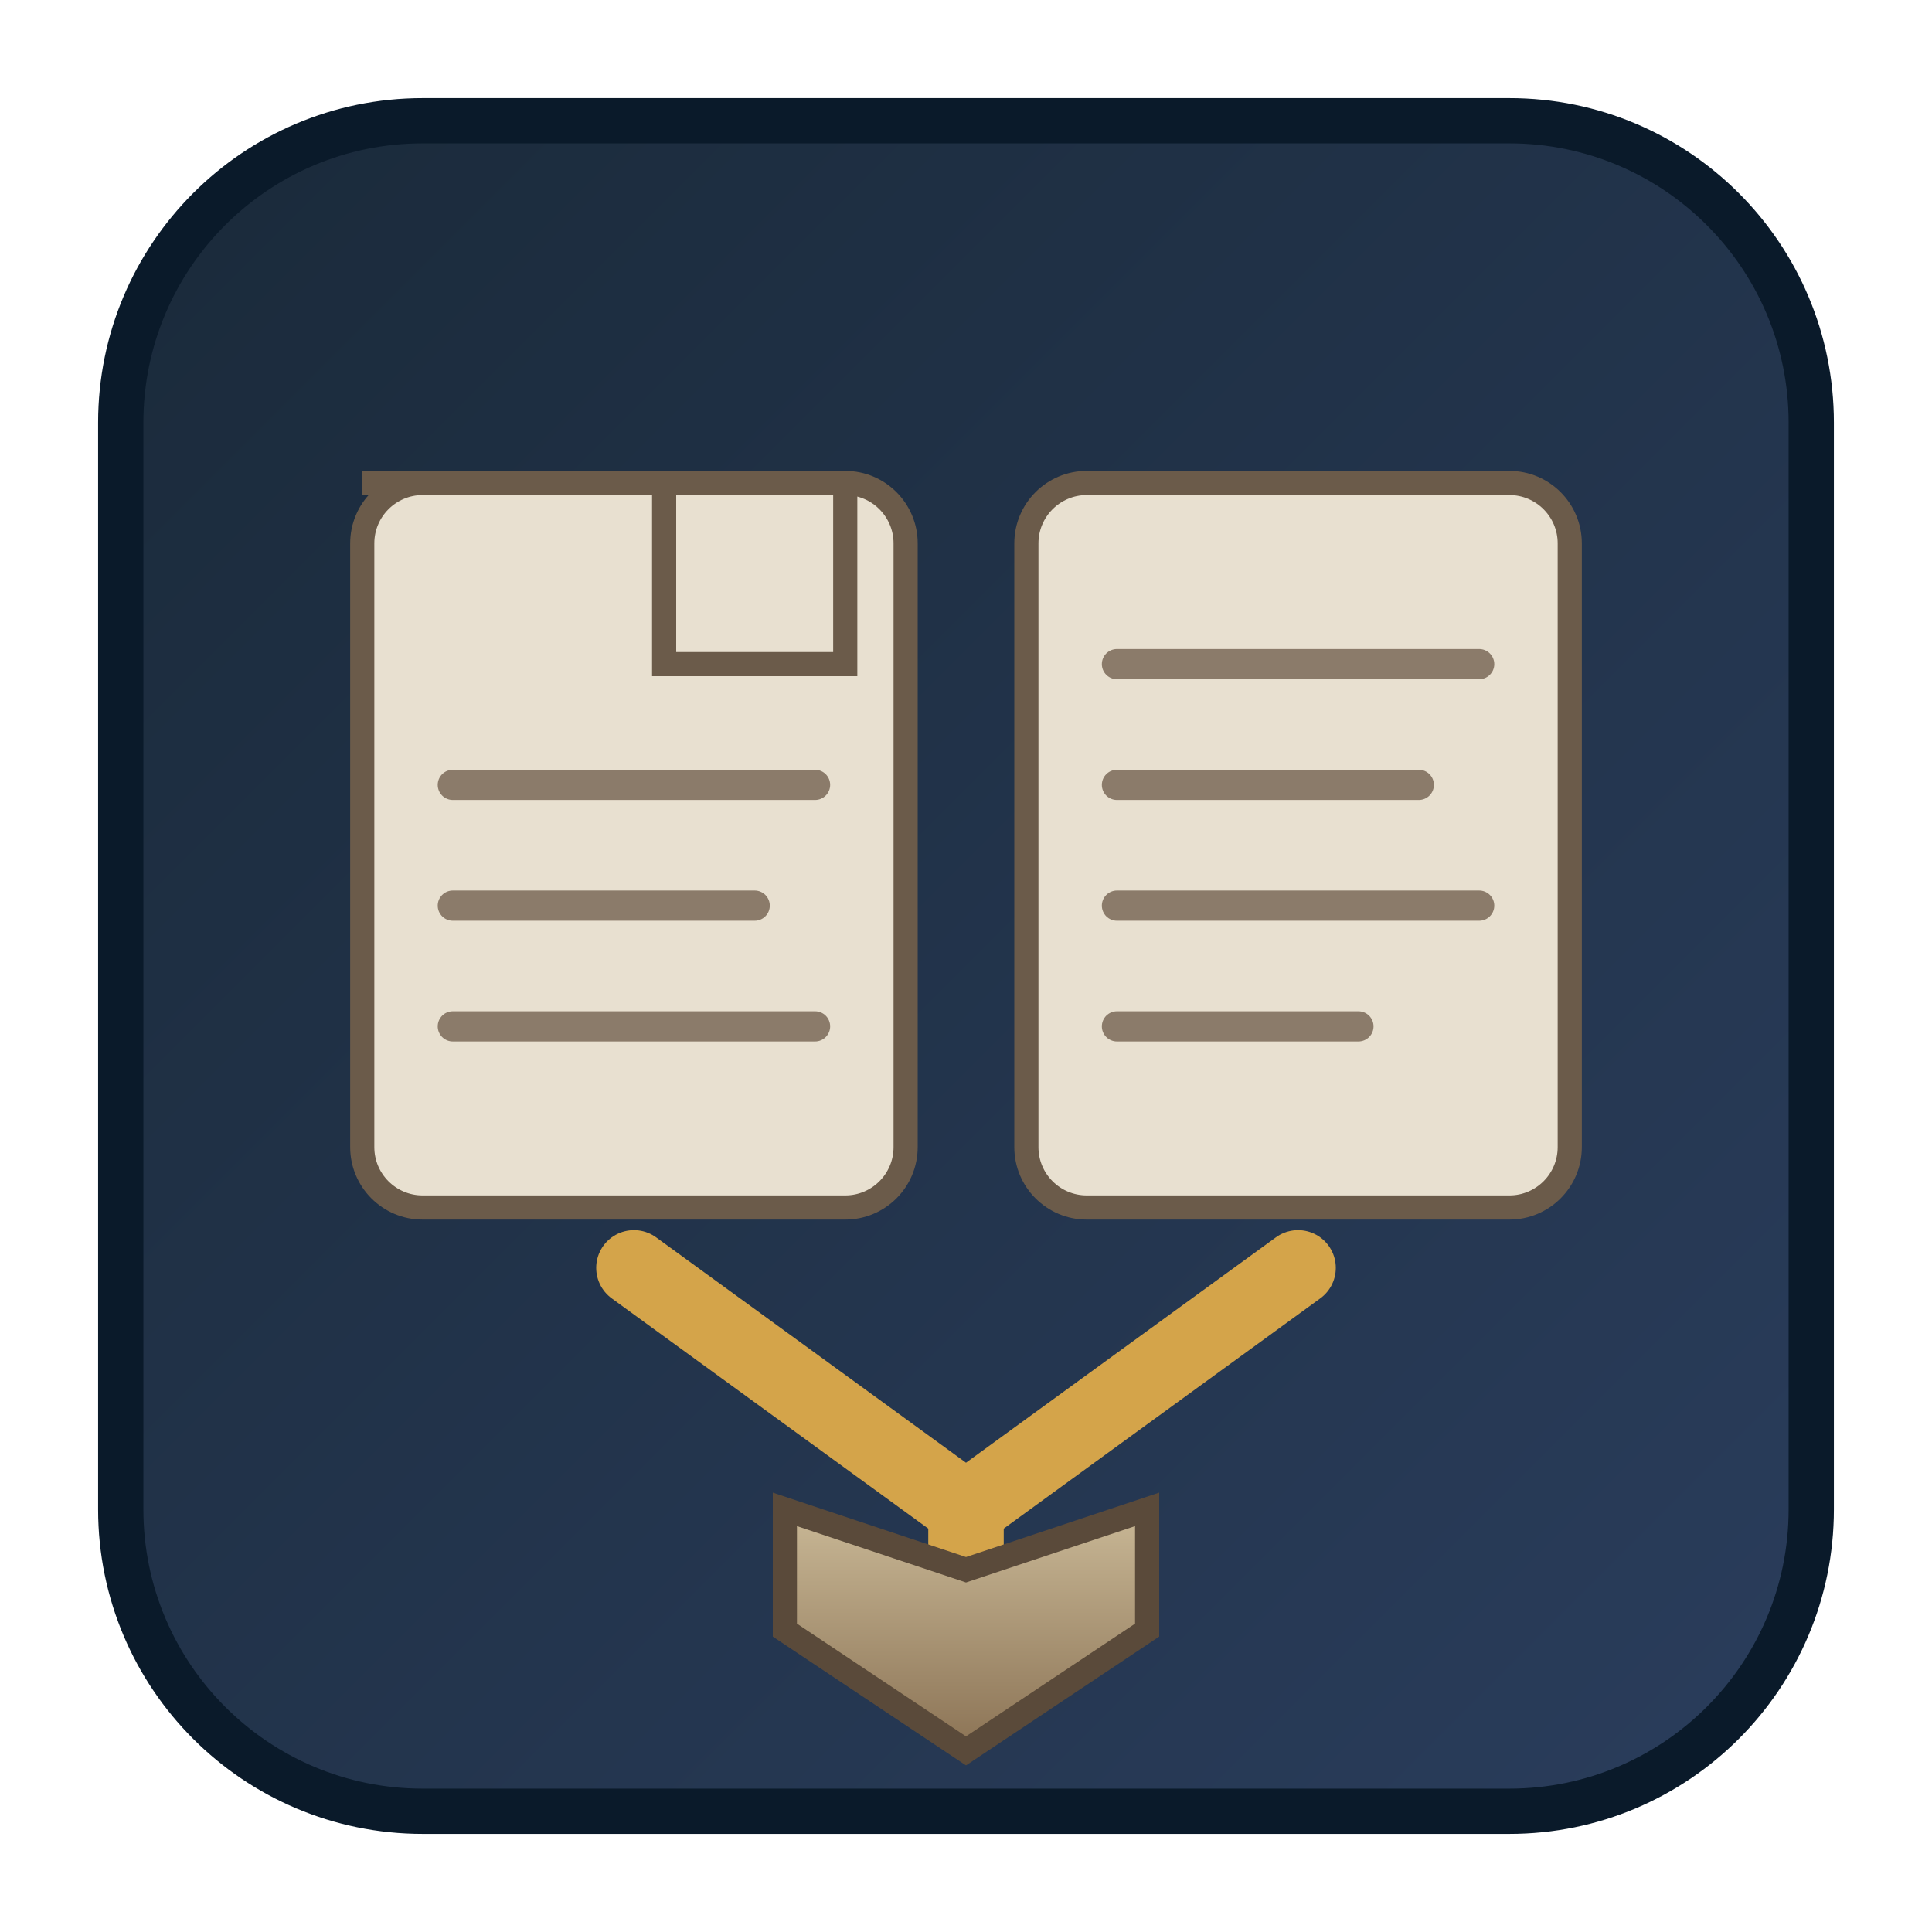
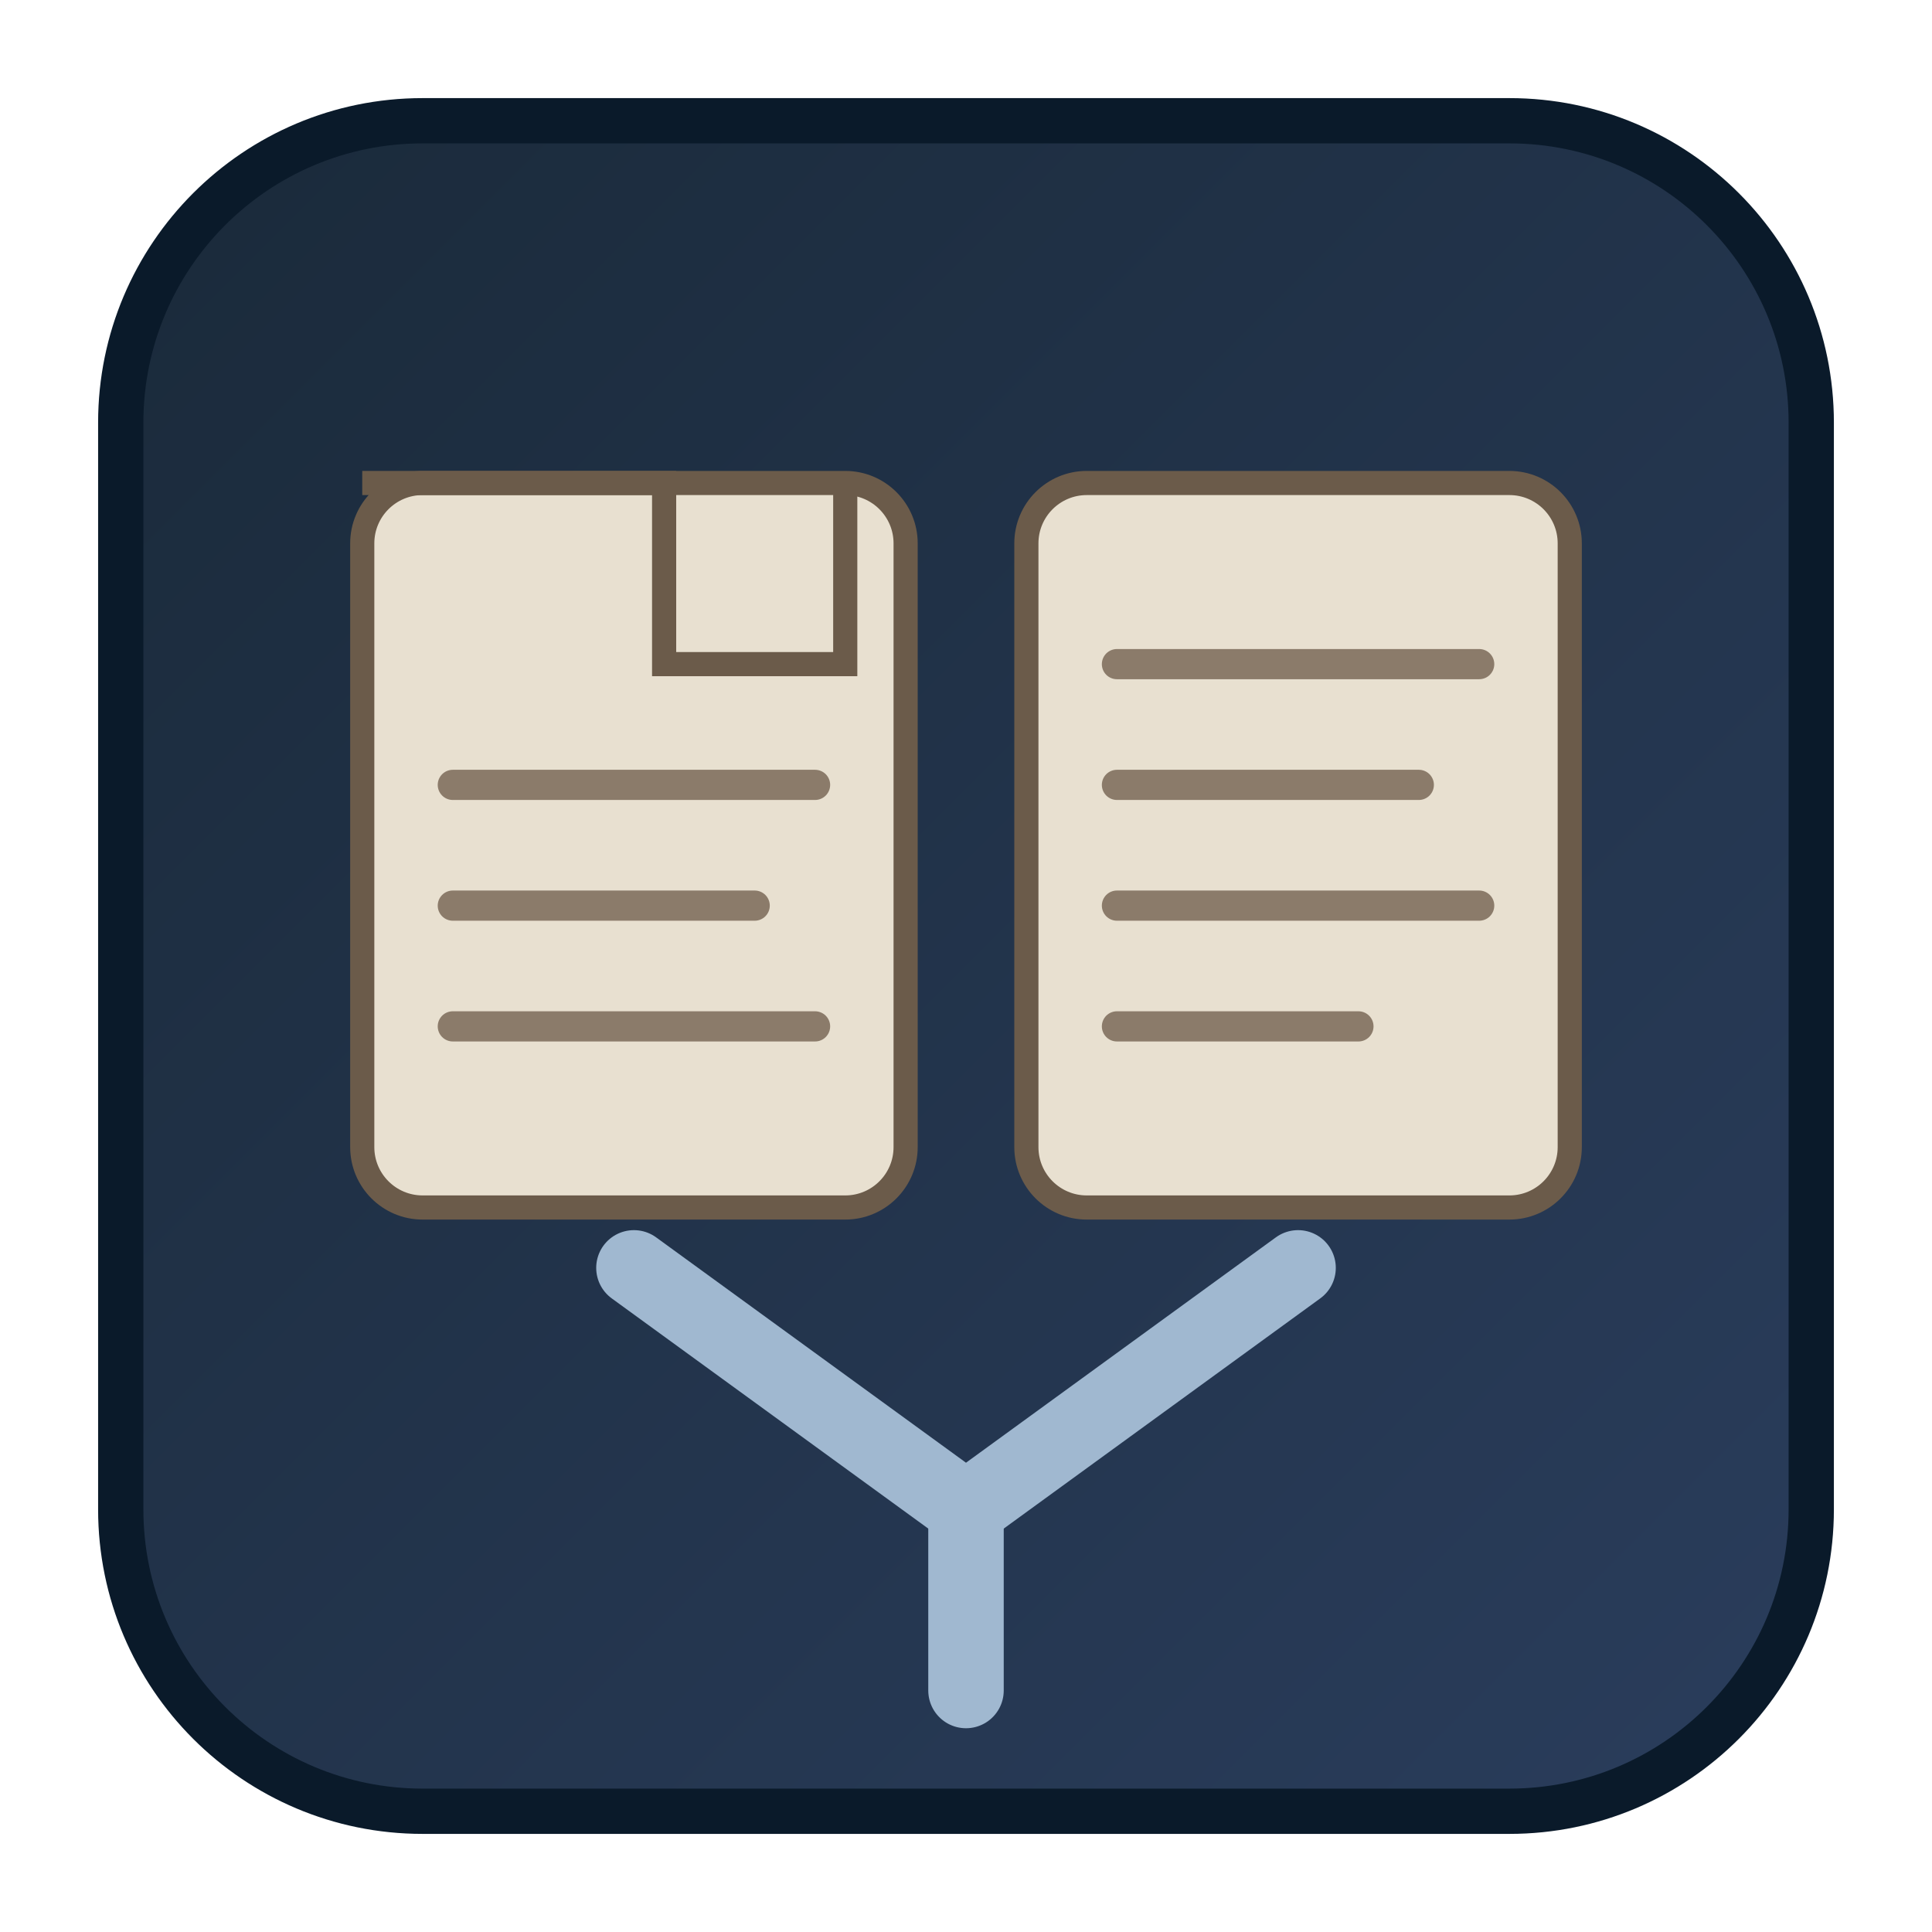
<svg xmlns="http://www.w3.org/2000/svg" viewBox="0 0 64 64" width="64" height="64">
  <defs>
    <linearGradient id="bg" x1="0%" y1="0%" x2="100%" y2="100%">
      <stop offset="0%" style="stop-color:#1a2a3a" />
      <stop offset="100%" style="stop-color:#2a3d5c" />
-     </linearGradient>
-     <linearGradient id="shield" x1="0%" y1="0%" x2="0%" y2="100%">
-       <stop offset="0%" style="stop-color:#c9b896" />
-       <stop offset="100%" style="stop-color:#8b7355" />
    </linearGradient>
  </defs>
  <rect x="4" y="4" width="56" height="56" rx="10" ry="10" fill="url(#bg)" stroke="#0a1a2a" stroke-width="1.5" />
  <rect x="12" y="16" width="18" height="24" rx="2" ry="2" fill="#e8e0d0" stroke="#6b5b4a" stroke-width="0.8" />
  <path d="M 12 16 L 22 16 L 22 22 L 28 22 L 28 16" fill="none" stroke="#6b5b4a" stroke-width="0.8" />
  <line x1="15" y1="26" x2="27" y2="26" stroke="#8b7b6a" stroke-width="1" stroke-linecap="round" />
  <line x1="15" y1="30" x2="25" y2="30" stroke="#8b7b6a" stroke-width="1" stroke-linecap="round" />
  <line x1="15" y1="34" x2="27" y2="34" stroke="#8b7b6a" stroke-width="1" stroke-linecap="round" />
  <rect x="34" y="16" width="18" height="24" rx="2" ry="2" fill="#e8e0d0" stroke="#6b5b4a" stroke-width="0.8" />
  <line x1="37" y1="22" x2="49" y2="22" stroke="#8b7b6a" stroke-width="1" stroke-linecap="round" />
  <line x1="37" y1="26" x2="47" y2="26" stroke="#8b7b6a" stroke-width="1" stroke-linecap="round" />
  <line x1="37" y1="30" x2="49" y2="30" stroke="#8b7b6a" stroke-width="1" stroke-linecap="round" />
  <line x1="37" y1="34" x2="45" y2="34" stroke="#8b7b6a" stroke-width="1" stroke-linecap="round" />
-   <path d="M 21 42 L 32 50 L 43 42" stroke="#d4a44a" stroke-width="2.5" stroke-linecap="round" stroke-linejoin="round" fill="none" />
-   <line x1="32" y1="50" x2="32" y2="56" stroke="#d4a44a" stroke-width="2.5" stroke-linecap="round" />
-   <path d="M 26 54 L 32 58 L 38 54 L 38 50 L 32 52 L 26 50 Z" fill="url(#shield)" stroke="#5a4a3a" stroke-width="0.8" />
+   <path d="M 21 42 L 32 50 L 43 42" stroke="#a0b8d0" stroke-width="2.5" stroke-linecap="round" stroke-linejoin="round" fill="none" />
+   <line x1="32" y1="50" x2="32" y2="56" stroke="#a0b8d0" stroke-width="2.5" stroke-linecap="round" />
</svg>
